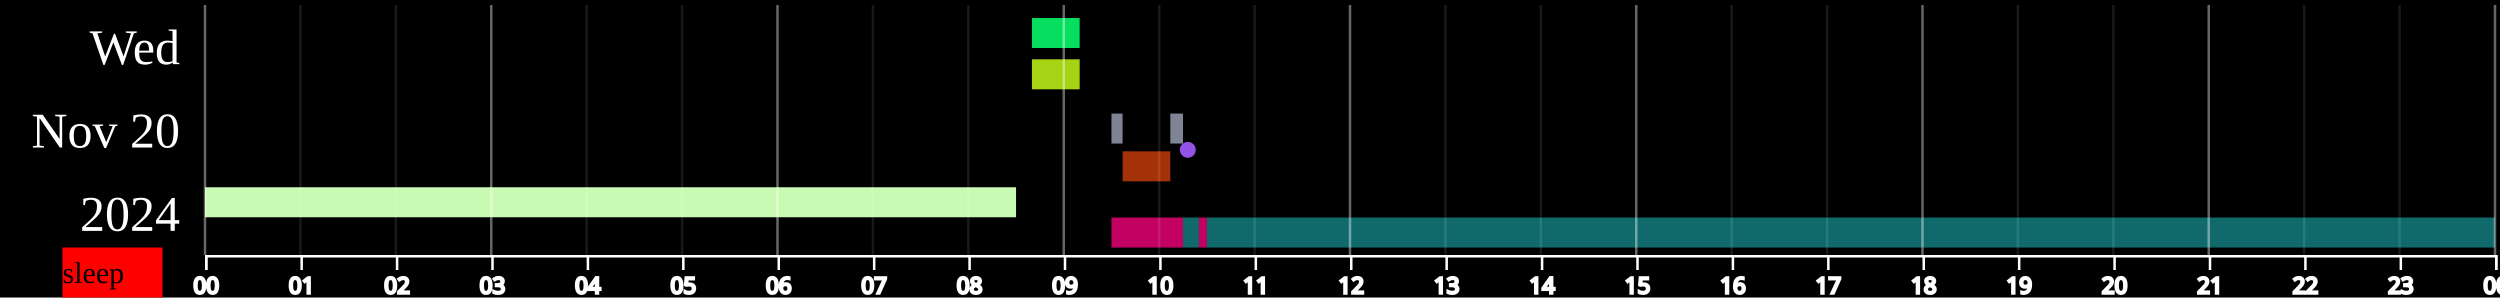
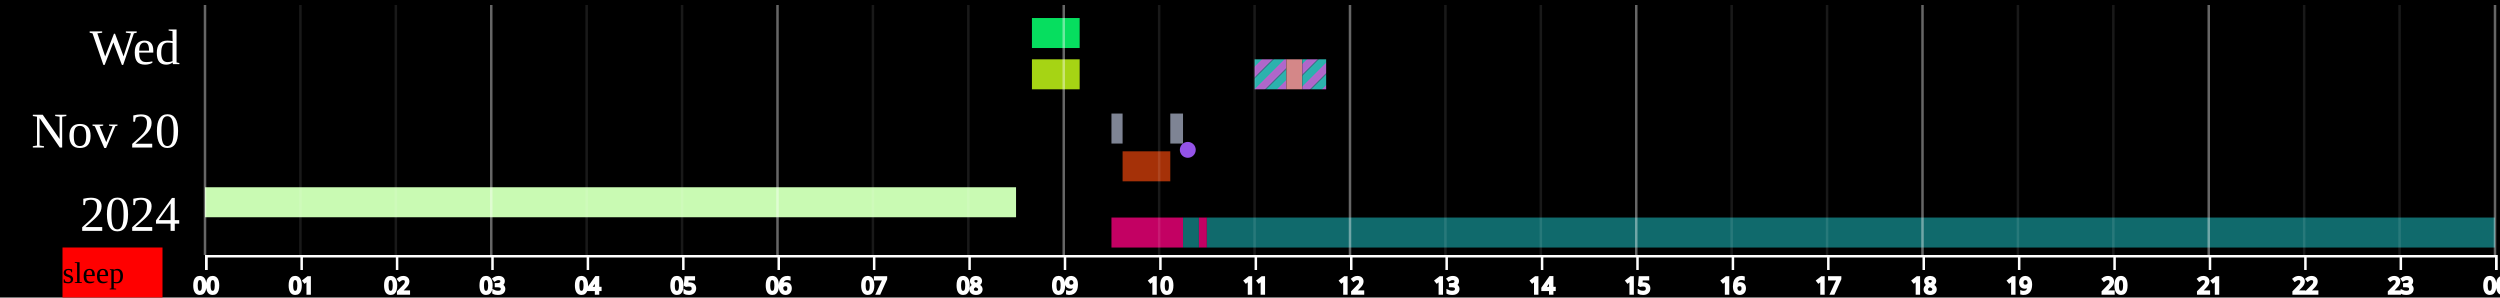
<svg xmlns="http://www.w3.org/2000/svg" height="119" width="1000">
  <defs>
    <symbol id="warning-icon">
      <svg fill="#ff0000" viewBox="0 0 24 24" id="warning-alt" data-name="Flat Line" class="icon flat-line">
        <path id="secondary" d="M10.25,4.19,2.63,18a2,2,0,0,0,1.75,3H19.62a2,2,0,0,0,1.75-3L13.75,4.19A2,2,0,0,0,10.25,4.19Z" style="fill: #ffff00; stroke-width: 2;" />
        <line id="primary-upstroke" x1="12.05" y1="17" x2="11.95" y2="17" style="fill: none; stroke: #ff0000; stroke-linecap: round; stroke-linejoin: round; stroke-width: 2.5;" />
        <path id="primary" d="M12,9v4M10.25,4.19,2.63,18a2,2,0,0,0,1.75,3H19.62a2,2,0,0,0,1.75-3L13.75,4.19A2,2,0,0,0,10.25,4.19Z" style="fill: none; stroke: #ff0000; stroke-linecap: round; stroke-linejoin: round; stroke-width: 2;" />
      </svg>
    </symbol>
    <style>
            svg { overflow: visible; }
        </style>
  </defs>
  <rect fill="black" height="100%" width="100%" />
  <svg height="115" width="996" y="2" x="2" class="plot">
    <g transform="translate(80, 0)">
      <g transform="translate(0, 0)">
        <text font-size="20" text-anchor="end" fill="white" dy="0.35em" y="16.667" x="-0.5em">
                    Wed
                </text>
        <text font-size="20" text-anchor="end" fill="white" dy="0.35em" y="50" x="-0.5em">
                    Nov 20
                </text>
        <text font-size="20" text-anchor="end" fill="white" dy="0.35em" y="83.333" x="-0.5em">
                    2024
                </text>
      </g>
    </g>
    <svg x="80" height="100" width="916" class="dataArea">
      <svg y="0" class="day 2024-11-20">
        <svg class="timechunk">
          <svg height="12" width="916" y="5.21" x="0" preserveAspectRatio="none" viewBox="0 0 916 12" class="text">
-             <rect fill="#06de5f" height="100%" width="19.083" y="0" x="330.778" class="text fiction_book block" />
+             <defs />
+             <rect data-end-time="2024-11-20T09:10:00.000Z" data-time="2024-11-20T08:40:00.000Z" data-state="fiction_book" data-field="text" height="12" width="19.083" y="0" x="330.778" fill="#06de5f" class="text fiction_book block">
+                             </rect>
          </svg>
          <svg height="12" width="916" y="21.723" x="0" preserveAspectRatio="none" viewBox="0 0 916 12" class="project">
-             <rect fill="#a6d414" height="100%" width="19.083" y="0" x="330.778" class="project german block" />
+             <defs>
+               <pattern patternTransform="rotate(45)" height="12" width="6.361" patternUnits="userSpaceOnUse" id="stripe-pattern-emails-tasks-419.8333381925155">
+                 <rect fill="#af67ca" height="36" width="3.181" y="-12" x="0" />
+                 <rect fill="#2cb1ad" height="36" width="3.181" y="-12" x="3.181" />
+               </pattern>
+               <pattern patternTransform="rotate(45)" height="12" width="6.361" patternUnits="userSpaceOnUse" id="stripe-pattern-emails-tasks-438.91667174672074">
+                 <rect fill="#af67ca" height="36" width="3.181" y="-12" x="0" />
+                 <rect fill="#2cb1ad" height="36" width="3.181" y="-12" x="3.181" />
+               </pattern>
+             </defs>
+             <rect data-end-time="2024-11-20T09:10:00.000Z" data-time="2024-11-20T08:40:00.000Z" data-state="german" data-field="project" height="12" width="19.083" y="0" x="330.778" fill="#a6d414" class="project german block">
+                             </rect>
+             <rect data-end-time="2024-11-20T11:20:00.000Z" data-time="2024-11-20T11:00:00.000Z" data-state="emails, tasks" data-field="project" height="12" width="12.722" y="0" x="419.833" fill="url(#stripe-pattern-emails-tasks-419.8333381925155)" class="project multi-state block">
+                             </rect>
+             <rect data-end-time="2024-11-20T11:30:00.000Z" data-time="2024-11-20T11:20:00.000Z" data-state="meeting" data-field="project" height="12" width="6.361" y="0" x="432.556" fill="#d48788" class="project meeting block">
+                             </rect>
+             <rect data-end-time="2024-11-20T11:45:00.000Z" data-time="2024-11-20T11:30:00.000Z" data-state="emails, tasks" data-field="project" height="12" width="9.542" y="0" x="438.917" fill="url(#stripe-pattern-emails-tasks-438.91667174672074)" class="project multi-state block">
+                             </rect>
          </svg>
          <svg height="12" width="916" y="43.421" x="0" preserveAspectRatio="none" viewBox="0 0 916 12" class="stretch">
-             <rect fill="#7e8494" height="100%" width="4.453" y="0" x="362.583" class="stretch true block" />
-             <rect fill="#7e8494" height="100%" width="5.089" y="0" x="386.119" class="stretch true block" />
+             <defs />
+             <rect data-end-time="2024-11-20T09:37:00.000Z" data-time="2024-11-20T09:30:00.000Z" data-state="true" data-field="stretch" height="12" width="4.453" y="0" x="362.583" fill="#7e8494" class="stretch true block">
+                             </rect>
+             <rect data-end-time="2024-11-20T10:15:00.000Z" data-time="2024-11-20T10:07:00.000Z" data-state="true" data-field="stretch" height="12" width="5.089" y="0" x="386.119" fill="#7e8494" class="stretch true block">
+                             </rect>
          </svg>
          <svg height="12" width="916" y="51.941" x="0" preserveAspectRatio="none" viewBox="0 0 916 12" class="pushup">
-             <circle fill="#9453e7" r="3.181" cy="6" cx="393.117" class="pushup true point" />
+             <defs />
+             <circle data-time="2024-11-20T10:18:00.000Z" data-state="true" data-field="pushup" fill="#9453e7" r="3.181" cy="6" cx="393.117" class="pushup true point">
+                             </circle>
          </svg>
          <svg height="12" width="916" y="58.528" x="0" preserveAspectRatio="none" viewBox="0 0 916 12" class="run">
-             <rect fill="#a53108" height="100%" width="19.083" y="0" x="367.036" class="run true block" />
+             <defs />
+             <rect data-end-time="2024-11-20T10:07:00.000Z" data-time="2024-11-20T09:37:00.000Z" data-state="true" data-field="run" height="12" width="19.083" y="0" x="367.036" fill="#a53108" class="run true block">
+                             </rect>
          </svg>
          <svg height="12" width="916" y="72.898" x="0" preserveAspectRatio="none" viewBox="0 0 916 12" class="sleep">
-             <rect fill="#c9fab3" height="100%" width="324.417" y="0" x="0" class="sleep true block" />
+             <defs />
+             <rect data-end-time="2024-11-20T08:30:00.000Z" data-time="2024-11-20T00:00:00.000Z" data-state="true" data-field="sleep" height="12" width="324.417" y="0" x="0" fill="#c9fab3" class="sleep true block">
+                             </rect>
            <use field="sleep" class="sleep error" height="9.542" width="9.542" y="1.229" x="319.646" href="#warning-icon" />
          </svg>
          <svg height="12" width="916" y="84.291" x="0" preserveAspectRatio="none" viewBox="0 0 916 12" class="caffeine">
-             <circle fill="#e724f8" r="3.181" cy="6" cx="419.833" class="caffeine true point" />
+             <defs />
+             <circle data-time="2024-11-20T11:00:00.000Z" data-state="true" data-field="caffeine" fill="#e724f8" r="3.181" cy="6" cx="419.833" class="caffeine true point">
+                             </circle>
          </svg>
          <svg height="12" width="916" y="85.017" x="0" preserveAspectRatio="none" viewBox="0 0 916 12" class="environment">
-             <rect fill="#c30163" height="100%" width="28.625" y="0" x="362.583" class="environment outside block" />
-             <rect fill="#106a6c" height="100%" width="6.361" y="0" x="391.208" class="environment home block" />
-             <rect fill="#c30163" height="100%" width="3.181" y="0" x="397.569" class="environment outside block" />
-             <rect fill="#106a6c" height="100%" width="515.25" y="0" x="400.75" class="environment home block" />
+             <defs />
+             <rect data-end-time="2024-11-20T10:15:00.000Z" data-time="2024-11-20T09:30:00.000Z" data-state="outside" data-field="environment" height="12" width="28.625" y="0" x="362.583" fill="#c30163" class="environment outside block">
+                             </rect>
+             <rect data-end-time="2024-11-20T10:25:00.000Z" data-time="2024-11-20T10:15:00.000Z" data-state="home" data-field="environment" height="12" width="6.361" y="0" x="391.208" fill="#106a6c" class="environment home block">
+                             </rect>
+             <rect data-end-time="2024-11-20T10:30:00.000Z" data-time="2024-11-20T10:25:00.000Z" data-state="outside" data-field="environment" height="12" width="3.181" y="0" x="397.569" fill="#c30163" class="environment outside block">
+                             </rect>
+             <rect data-end-time="2024-11-20T23:59:59.999Z" data-time="2024-11-20T10:30:00.000Z" data-state="home" data-field="environment" height="12" width="515.25" y="0" x="400.75" fill="#106a6c" class="environment home block">
+                             </rect>
          </svg>
        </svg>
      </svg>
    </svg>
    <g text-anchor="middle" font-family="sans-serif" font-size="10" fill="none" transform="translate(80, 100)">
      <path d="M0.5,6V0.5H916.5V6" stroke="white" class="domain" />
      <g transform="translate(0.5,0)" opacity="1" class="tick">
        <line y2="6" stroke="white" />
        <text style="font-size:9px" stroke="white" dy="0.71em" y="9" fill="white">
                    00
                </text>
      </g>
      <g transform="translate(38.66667,0)" opacity="1" class="tick">
        <line y2="6" stroke="white" />
        <text style="font-size:9px" stroke="white" dy="0.71em" y="9" fill="white">
                    01
                </text>
      </g>
      <g transform="translate(76.83333,0)" opacity="1" class="tick">
        <line y2="6" stroke="white" />
        <text style="font-size:9px" stroke="white" dy="0.71em" y="9" fill="white">
                    02
                </text>
      </g>
      <g transform="translate(115,0)" opacity="1" class="tick">
        <line y2="6" stroke="white" />
        <text style="font-size:9px" stroke="white" dy="0.71em" y="9" fill="white">
                    03
                </text>
      </g>
      <g transform="translate(153.1667,0)" opacity="1" class="tick">
        <line y2="6" stroke="white" />
        <text style="font-size:9px" stroke="white" dy="0.71em" y="9" fill="white">
                    04
                </text>
      </g>
      <g transform="translate(191.3333,0)" opacity="1" class="tick">
        <line y2="6" stroke="white" />
        <text style="font-size:9px" stroke="white" dy="0.71em" y="9" fill="white">
                    05
                </text>
      </g>
      <g transform="translate(229.5,0)" opacity="1" class="tick">
        <line y2="6" stroke="white" />
        <text style="font-size:9px" stroke="white" dy="0.71em" y="9" fill="white">
                    06
                </text>
      </g>
      <g transform="translate(267.6667,0)" opacity="1" class="tick">
        <line y2="6" stroke="white" />
        <text style="font-size:9px" stroke="white" dy="0.71em" y="9" fill="white">
                    07
                </text>
      </g>
      <g transform="translate(305.8333,0)" opacity="1" class="tick">
        <line y2="6" stroke="white" />
        <text style="font-size:9px" stroke="white" dy="0.71em" y="9" fill="white">
                    08
                </text>
      </g>
      <g transform="translate(344,0)" opacity="1" class="tick">
        <line y2="6" stroke="white" />
        <text style="font-size:9px" stroke="white" dy="0.71em" y="9" fill="white">
                    09
                </text>
      </g>
      <g transform="translate(382.1667,0)" opacity="1" class="tick">
        <line y2="6" stroke="white" />
        <text style="font-size:9px" stroke="white" dy="0.71em" y="9" fill="white">
                    10
                </text>
      </g>
      <g transform="translate(420.3333,0)" opacity="1" class="tick">
        <line y2="6" stroke="white" />
        <text style="font-size:9px" stroke="white" dy="0.71em" y="9" fill="white">
                    11
                </text>
      </g>
      <g transform="translate(458.5,0)" opacity="1" class="tick">
        <line y2="6" stroke="white" />
        <text style="font-size:9px" stroke="white" dy="0.71em" y="9" fill="white">
                    12
                </text>
      </g>
      <g transform="translate(496.6667,0)" opacity="1" class="tick">
        <line y2="6" stroke="white" />
        <text style="font-size:9px" stroke="white" dy="0.71em" y="9" fill="white">
                    13
                </text>
      </g>
      <g transform="translate(534.8333,0)" opacity="1" class="tick">
        <line y2="6" stroke="white" />
        <text style="font-size:9px" stroke="white" dy="0.71em" y="9" fill="white">
                    14
                </text>
      </g>
      <g transform="translate(573,0)" opacity="1" class="tick">
        <line y2="6" stroke="white" />
        <text style="font-size:9px" stroke="white" dy="0.71em" y="9" fill="white">
                    15
                </text>
      </g>
      <g transform="translate(611.1667,0)" opacity="1" class="tick">
        <line y2="6" stroke="white" />
        <text style="font-size:9px" stroke="white" dy="0.71em" y="9" fill="white">
                    16
                </text>
      </g>
      <g transform="translate(649.3333,0)" opacity="1" class="tick">
        <line y2="6" stroke="white" />
        <text style="font-size:9px" stroke="white" dy="0.71em" y="9" fill="white">
                    17
                </text>
      </g>
      <g transform="translate(687.5,0)" opacity="1" class="tick">
        <line y2="6" stroke="white" />
        <text style="font-size:9px" stroke="white" dy="0.71em" y="9" fill="white">
                    18
                </text>
      </g>
      <g transform="translate(725.6667,0)" opacity="1" class="tick">
        <line y2="6" stroke="white" />
        <text style="font-size:9px" stroke="white" dy="0.71em" y="9" fill="white">
                    19
                </text>
      </g>
      <g transform="translate(763.8333,0)" opacity="1" class="tick">
        <line y2="6" stroke="white" />
        <text style="font-size:9px" stroke="white" dy="0.71em" y="9" fill="white">
                    20
                </text>
      </g>
      <g transform="translate(802,0)" opacity="1" class="tick">
        <line y2="6" stroke="white" />
        <text style="font-size:9px" stroke="white" dy="0.71em" y="9" fill="white">
                    21
                </text>
      </g>
      <g transform="translate(840.1667,0)" opacity="1" class="tick">
        <line y2="6" stroke="white" />
        <text style="font-size:9px" stroke="white" dy="0.71em" y="9" fill="white">
                    22
                </text>
      </g>
      <g transform="translate(878.3333,0)" opacity="1" class="tick">
        <line y2="6" stroke="white" />
        <text style="font-size:9px" stroke="white" dy="0.71em" y="9" fill="white">
                    23
                </text>
      </g>
      <g transform="translate(916.5,0)" opacity="1" class="tick">
        <line y2="6" stroke="white" />
        <text style="font-size:9px" stroke="white" dy="0.71em" y="9" fill="white">
                    00
                </text>
      </g>
    </g>
    <g transform="translate(80, 0)">
      <line stroke-opacity="0.4" stroke="white" y2="100" y1="0" x2="0" x1="0" class="gridline" />
      <line stroke-opacity="0.1" stroke="white" y2="100" y1="0" x2="38.167" x1="38.167" class="gridline" />
      <line stroke-opacity="0.1" stroke="white" y2="100" y1="0" x2="76.333" x1="76.333" class="gridline" />
      <line stroke-opacity="0.4" stroke="white" y2="100" y1="0" x2="114.5" x1="114.5" class="gridline" />
      <line stroke-opacity="0.1" stroke="white" y2="100" y1="0" x2="152.667" x1="152.667" class="gridline" />
      <line stroke-opacity="0.1" stroke="white" y2="100" y1="0" x2="190.833" x1="190.833" class="gridline" />
      <line stroke-opacity="0.4" stroke="white" y2="100" y1="0" x2="229" x1="229" class="gridline" />
      <line stroke-opacity="0.1" stroke="white" y2="100" y1="0" x2="267.167" x1="267.167" class="gridline" />
      <line stroke-opacity="0.1" stroke="white" y2="100" y1="0" x2="305.333" x1="305.333" class="gridline" />
      <line stroke-opacity="0.4" stroke="white" y2="100" y1="0" x2="343.5" x1="343.5" class="gridline" />
      <line stroke-opacity="0.1" stroke="white" y2="100" y1="0" x2="381.667" x1="381.667" class="gridline" />
      <line stroke-opacity="0.1" stroke="white" y2="100" y1="0" x2="419.833" x1="419.833" class="gridline" />
      <line stroke-opacity="0.4" stroke="white" y2="100" y1="0" x2="458" x1="458" class="gridline" />
      <line stroke-opacity="0.1" stroke="white" y2="100" y1="0" x2="496.167" x1="496.167" class="gridline" />
      <line stroke-opacity="0.1" stroke="white" y2="100" y1="0" x2="534.333" x1="534.333" class="gridline" />
      <line stroke-opacity="0.4" stroke="white" y2="100" y1="0" x2="572.5" x1="572.5" class="gridline" />
      <line stroke-opacity="0.1" stroke="white" y2="100" y1="0" x2="610.667" x1="610.667" class="gridline" />
      <line stroke-opacity="0.1" stroke="white" y2="100" y1="0" x2="648.833" x1="648.833" class="gridline" />
      <line stroke-opacity="0.4" stroke="white" y2="100" y1="0" x2="687" x1="687" class="gridline" />
      <line stroke-opacity="0.1" stroke="white" y2="100" y1="0" x2="725.167" x1="725.167" class="gridline" />
      <line stroke-opacity="0.1" stroke="white" y2="100" y1="0" x2="763.333" x1="763.333" class="gridline" />
      <line stroke-opacity="0.4" stroke="white" y2="100" y1="0" x2="801.5" x1="801.5" class="gridline" />
      <line stroke-opacity="0.1" stroke="white" y2="100" y1="0" x2="839.667" x1="839.667" class="gridline" />
      <line stroke-opacity="0.1" stroke="white" y2="100" y1="0" x2="877.833" x1="877.833" class="gridline" />
      <line stroke-opacity="0.4" stroke="white" y2="100" y1="0" x2="916" x1="916" class="gridline" />
    </g>
  </svg>
  <use height="20" width="20" y="99" x="0" href="#warning-icon" />
  <rect fill="red" height="20" width="40" y="99" x="25" />
  <text text-anchor="start" fill="black" dy="0.35em" y="109" x="25">
        sleep
    </text>
</svg>
